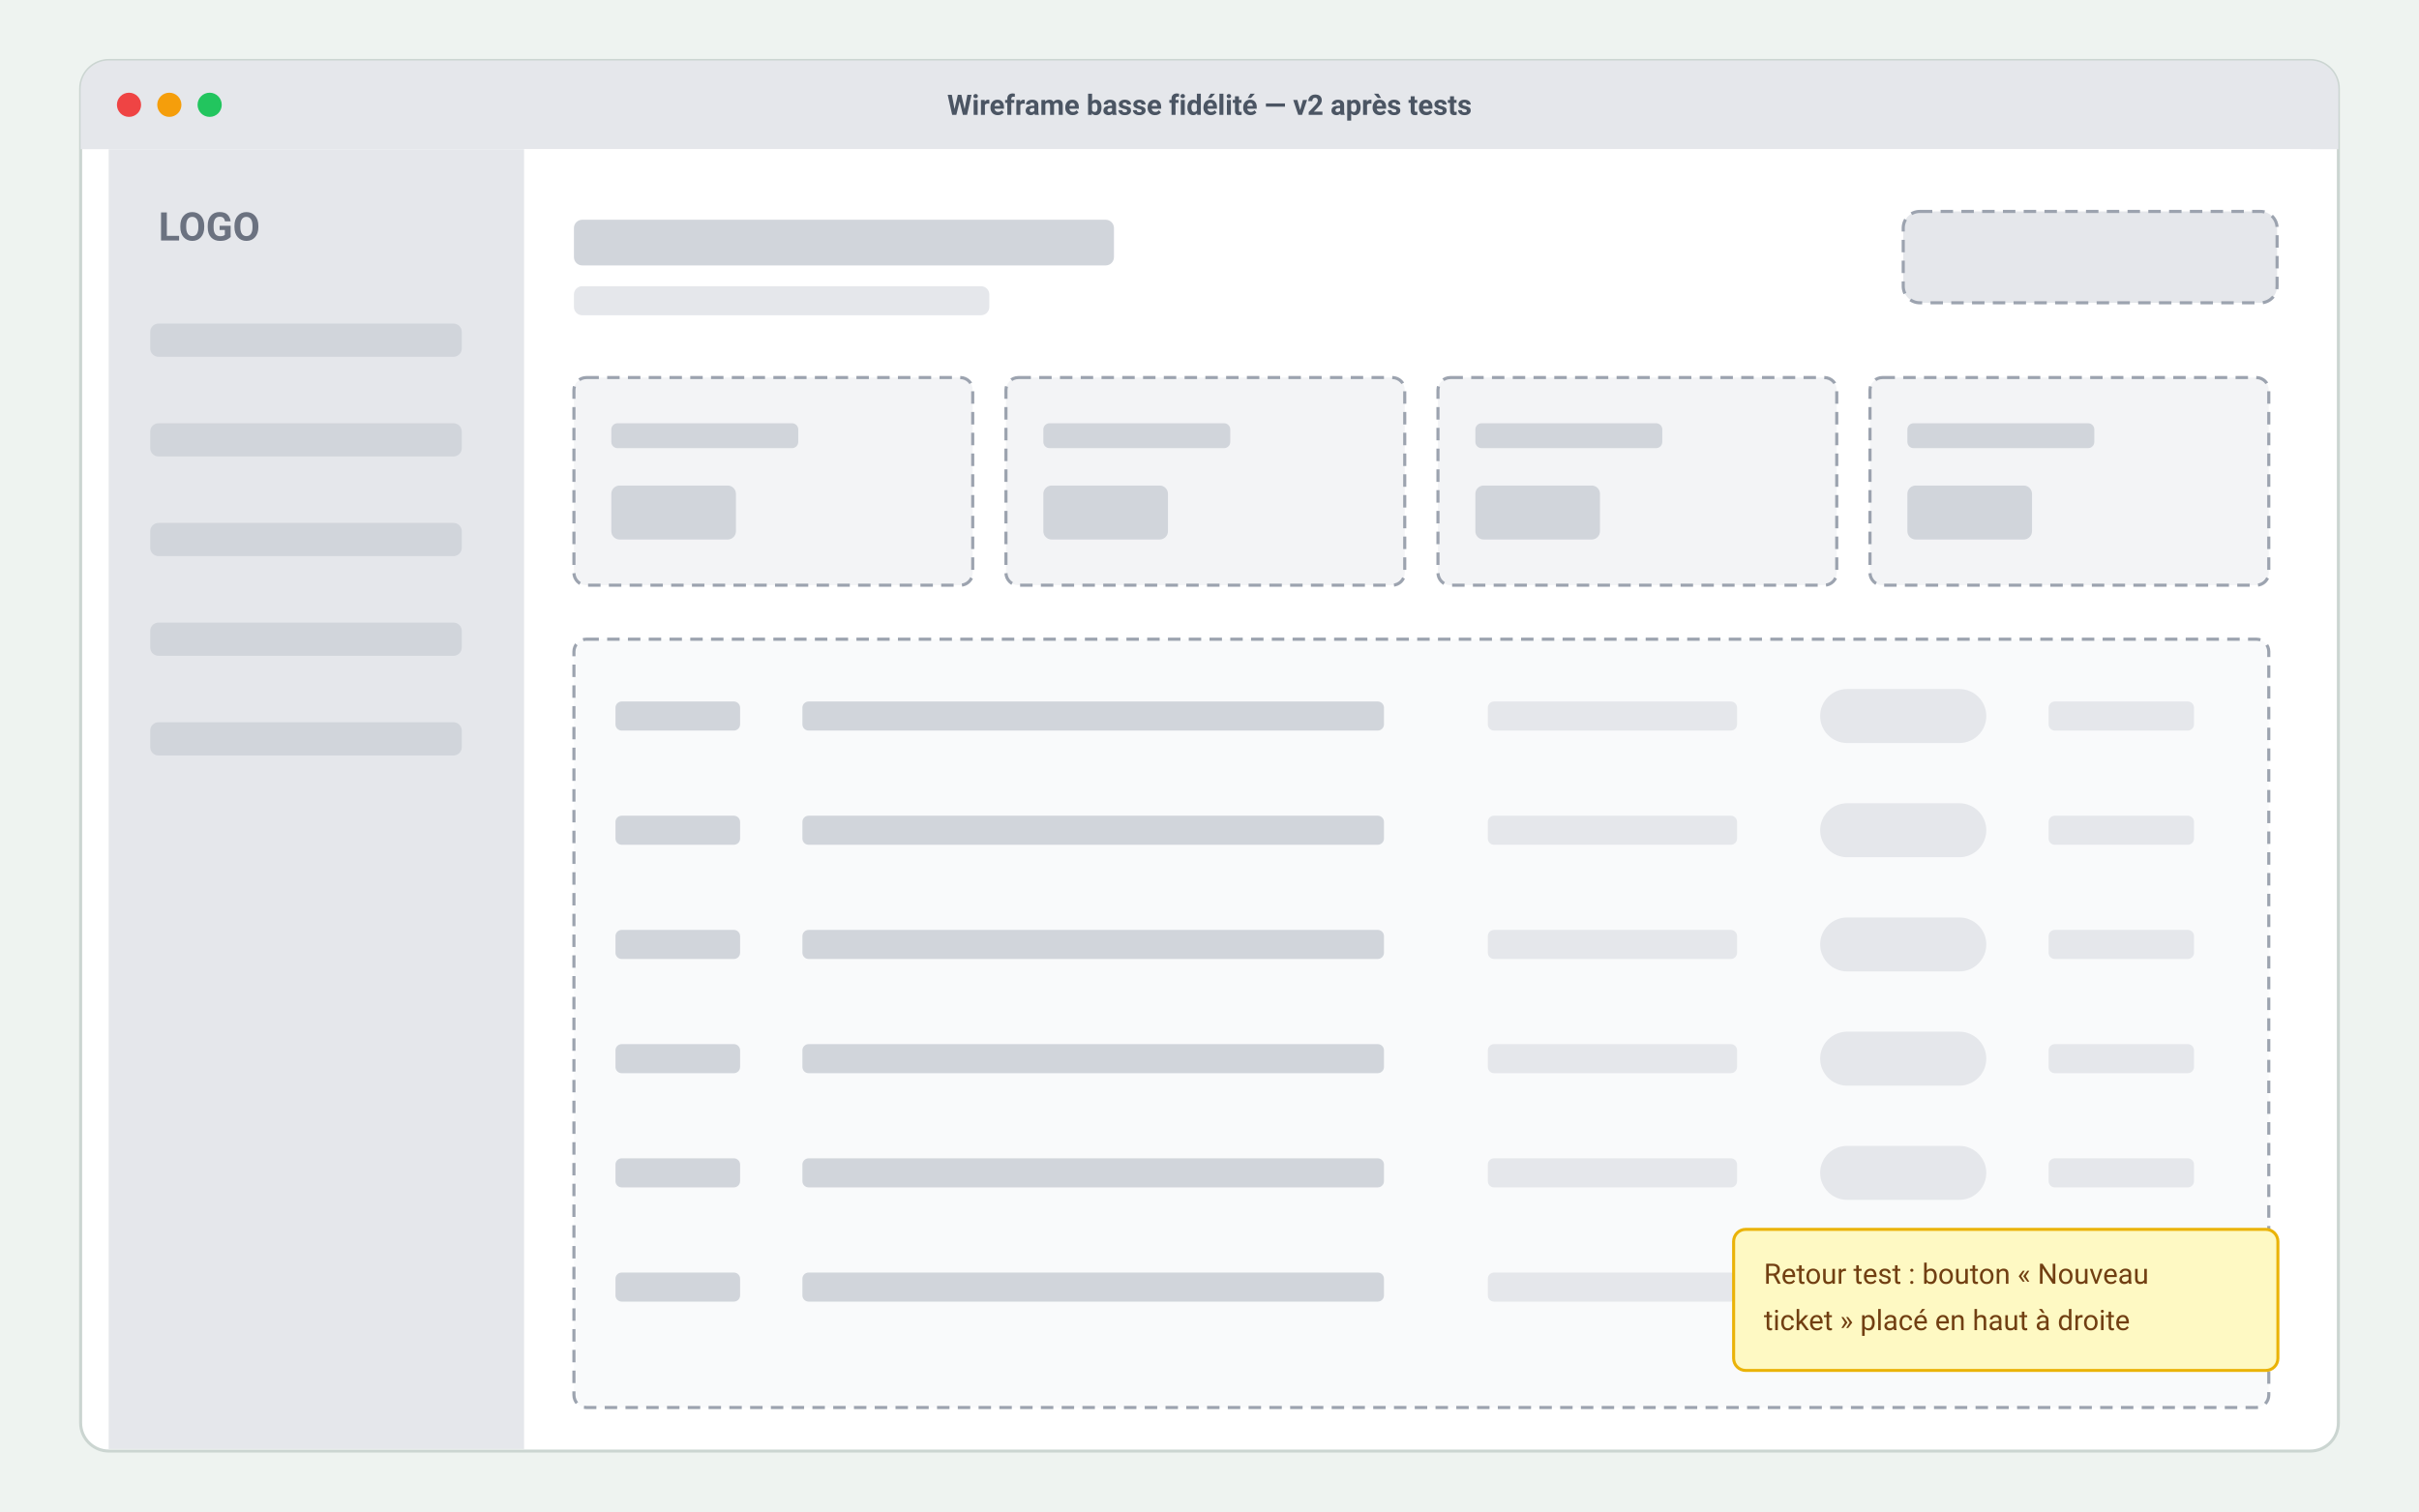
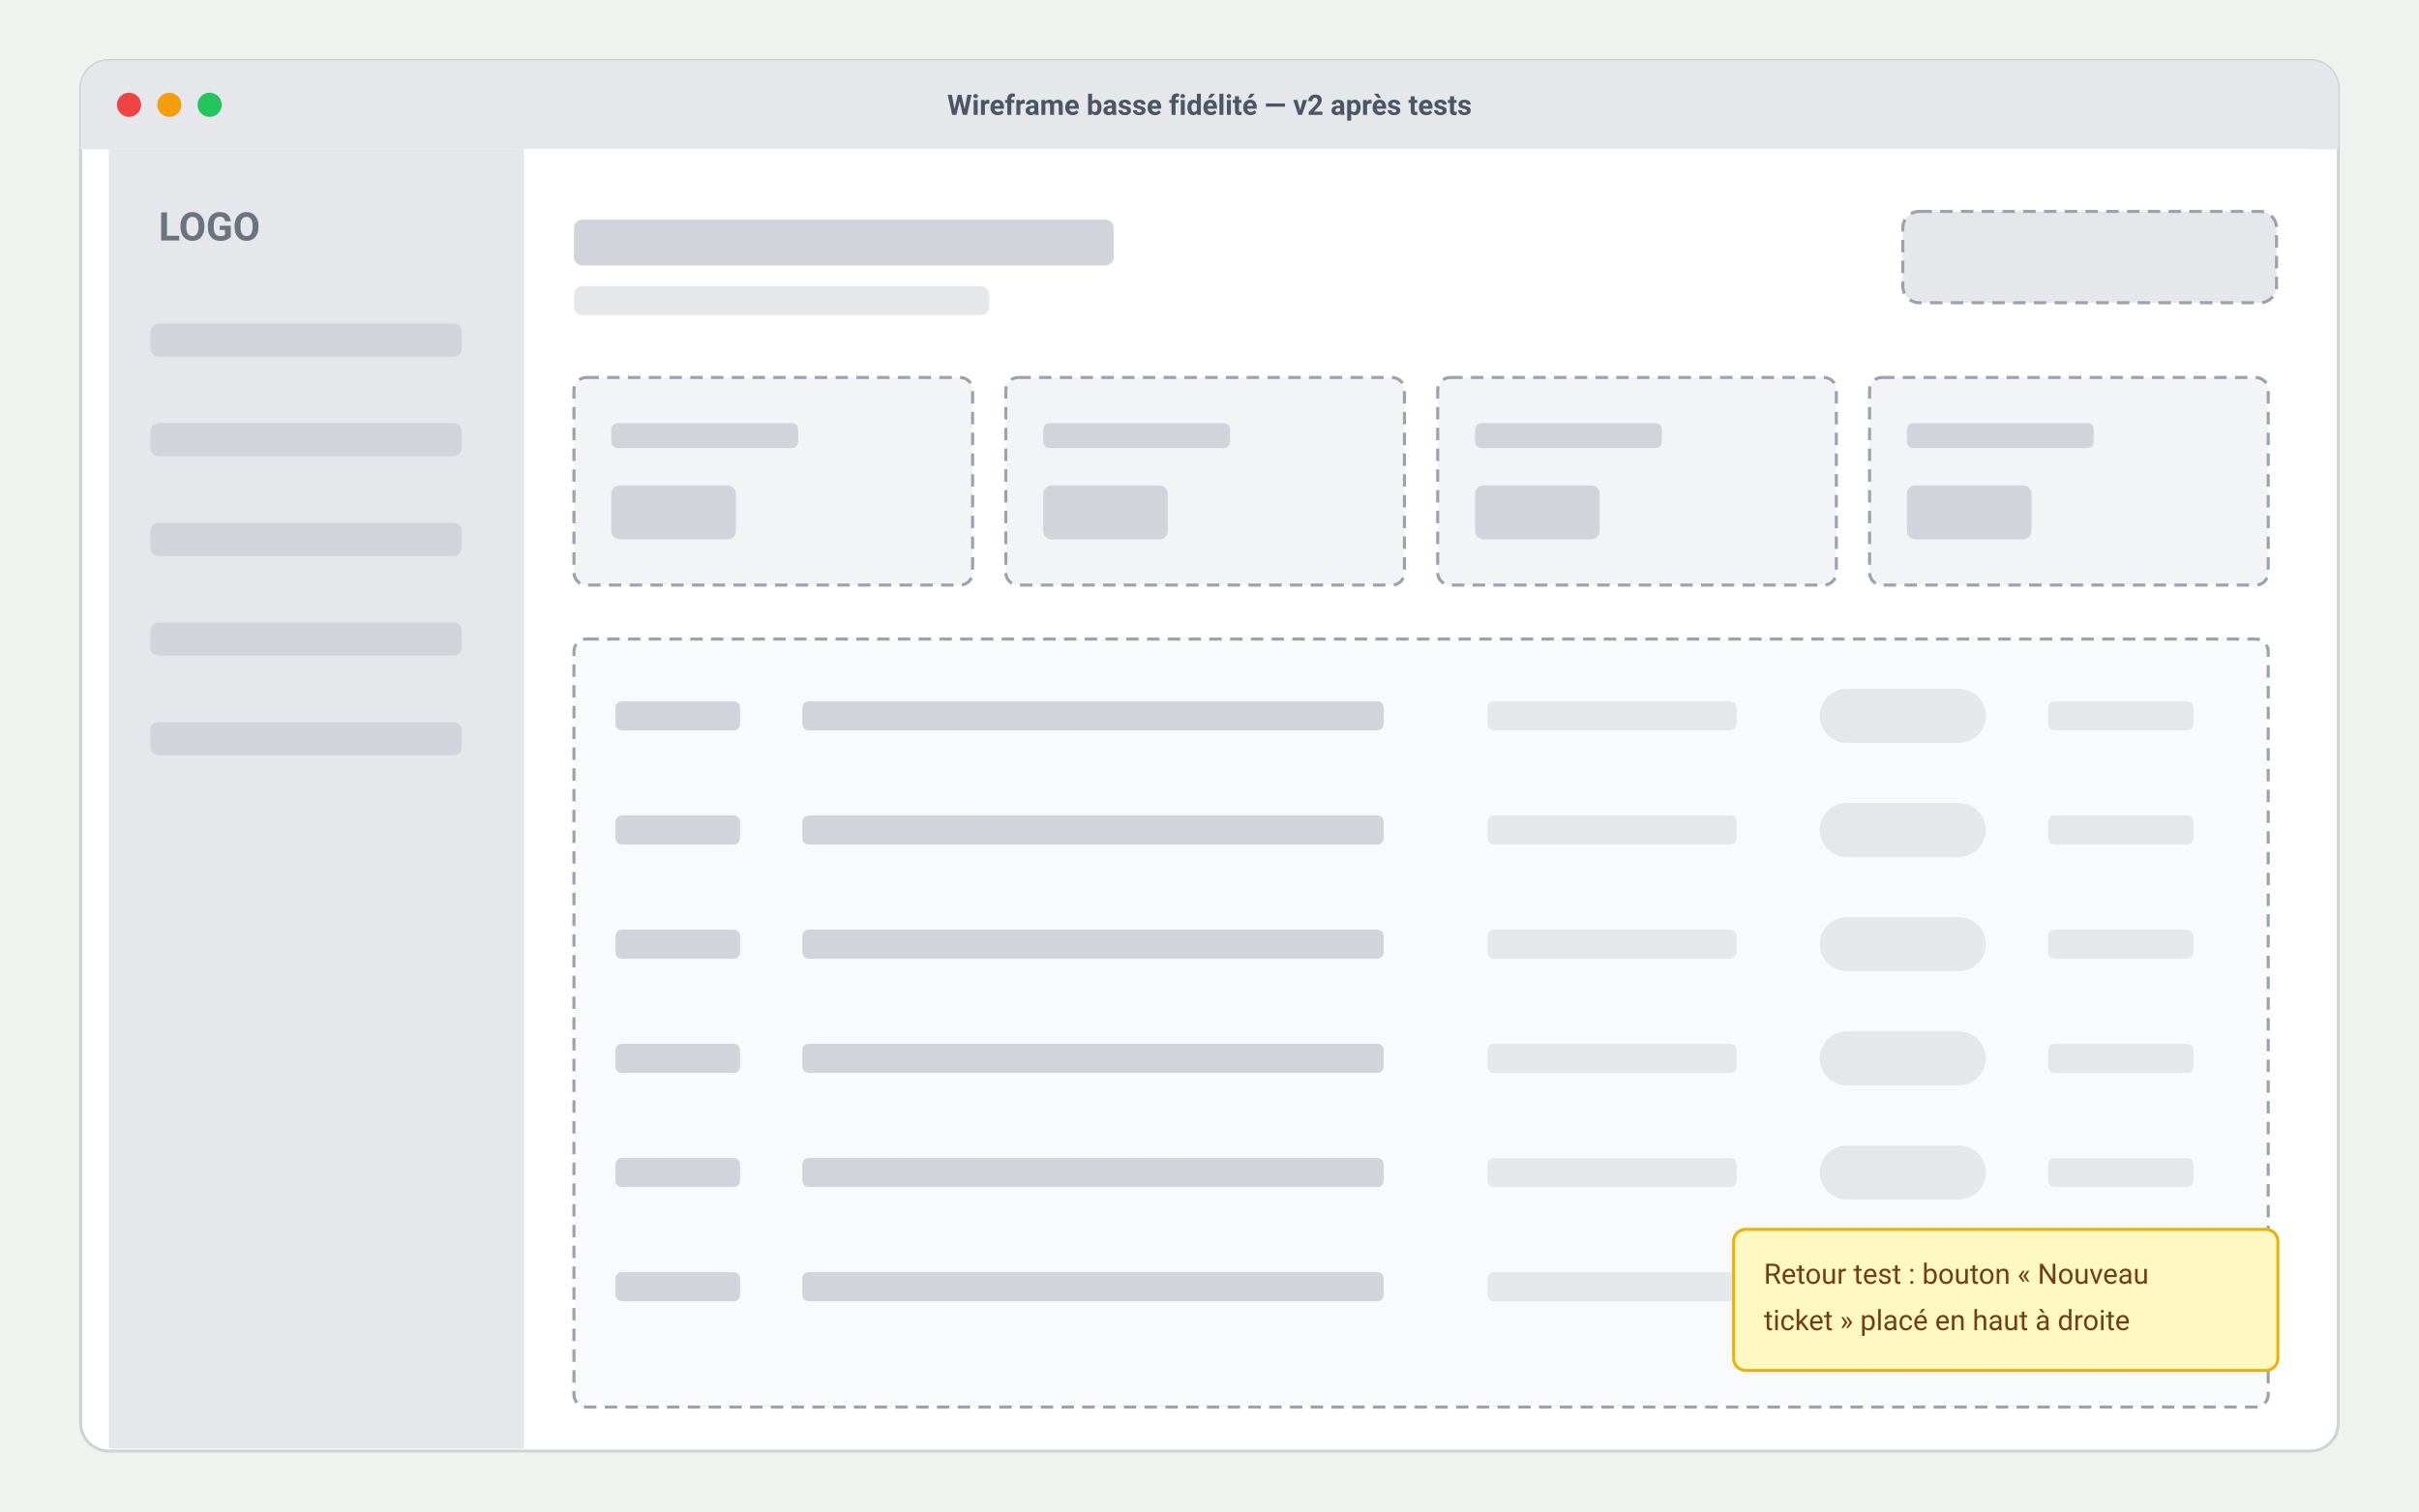
<svg xmlns="http://www.w3.org/2000/svg" viewBox="0 0 1200 750" width="1200" height="750" role="img" aria-label="Wireframe basse fidélité du tableau de bord avec annotation de test utilisateur">
  <rect width="1200" height="750" fill="#eef3f0" />
  <g>
    <rect x="40" y="30" width="1120" height="690" rx="14" fill="#ffffff" stroke="#cbd5d1" stroke-width="1.5" />
    <path d="M40 44 a14 14 0 0 1 14 -14 h1092 a14 14 0 0 1 14 14 v30 h-1120 z" fill="#e5e7eb" />
    <circle cx="64" cy="52" r="6" fill="#ef4444" />
    <circle cx="84" cy="52" r="6" fill="#f59e0b" />
    <circle cx="104" cy="52" r="6" fill="#22c55e" />
    <text x="600.0" y="57" font-family="Segoe UI, Roboto, Helvetica, Arial, sans-serif" font-size="14" font-weight="600" fill="#4b5563" text-anchor="middle">Wireframe basse fidélité — v2 après tests</text>
  </g>
-   <svg x="41" y="74" width="1118" height="645" viewBox="0 0 1060 626" preserveAspectRatio="xMidYMid meet">
+   <g transform="translate(54 74) scale(1.03)">
    <rect x="0" y="0" width="1060" height="626" rx="0" fill="#ffffff" />
    <rect x="0" y="0" width="200" height="626" rx="0" fill="#e5e7eb" />
    <text x="24" y="44" font-family="Segoe UI, Roboto, Helvetica, Arial, sans-serif" font-size="19" font-weight="700" fill="#6b7280" text-anchor="start">LOGO</text>
    <rect x="20" y="84" width="150" height="16" rx="4" fill="#d1d5db" />
    <rect x="20" y="132" width="150" height="16" rx="4" fill="#d1d5db" />
    <rect x="20" y="180" width="150" height="16" rx="4" fill="#d1d5db" />
    <rect x="20" y="228" width="150" height="16" rx="4" fill="#d1d5db" />
    <rect x="20" y="276" width="150" height="16" rx="4" fill="#d1d5db" />
    <rect x="224" y="34" width="260" height="22" rx="4" fill="#d1d5db" />
    <rect x="224" y="66" width="200" height="14" rx="4" fill="#e5e7eb" />
    <rect x="864" y="30" width="180" height="44" rx="8" fill="#e5e7eb" stroke="#9ca3af" stroke-width="1.5" stroke-dasharray="6 4" />
    <rect x="224" y="110" width="192" height="100" rx="6" fill="#f3f4f6" stroke="#9ca3af" stroke-width="1.5" stroke-dasharray="6 4" />
    <rect x="242" y="132" width="90" height="12" rx="3" fill="#d1d5db" />
    <rect x="242" y="162" width="60" height="26" rx="4" fill="#d1d5db" />
    <rect x="432" y="110" width="192" height="100" rx="6" fill="#f3f4f6" stroke="#9ca3af" stroke-width="1.5" stroke-dasharray="6 4" />
    <rect x="450" y="132" width="90" height="12" rx="3" fill="#d1d5db" />
    <rect x="450" y="162" width="60" height="26" rx="4" fill="#d1d5db" />
    <rect x="640" y="110" width="192" height="100" rx="6" fill="#f3f4f6" stroke="#9ca3af" stroke-width="1.5" stroke-dasharray="6 4" />
    <rect x="658" y="132" width="90" height="12" rx="3" fill="#d1d5db" />
    <rect x="658" y="162" width="60" height="26" rx="4" fill="#d1d5db" />
    <rect x="848" y="110" width="192" height="100" rx="6" fill="#f3f4f6" stroke="#9ca3af" stroke-width="1.5" stroke-dasharray="6 4" />
    <rect x="866" y="132" width="90" height="12" rx="3" fill="#d1d5db" />
    <rect x="866" y="162" width="60" height="26" rx="4" fill="#d1d5db" />
    <rect x="224" y="236" width="816" height="370" rx="6" fill="#f9fafb" stroke="#9ca3af" stroke-width="1.5" stroke-dasharray="6 4" />
    <rect x="244" y="266" width="60" height="14" rx="3" fill="#d1d5db" />
    <rect x="334" y="266" width="280" height="14" rx="3" fill="#d1d5db" />
    <rect x="664" y="266" width="120" height="14" rx="3" fill="#e5e7eb" />
    <rect x="824" y="260" width="80" height="26" rx="13" fill="#e5e7eb" />
    <rect x="934" y="266" width="70" height="14" rx="3" fill="#e5e7eb" />
    <rect x="244" y="321" width="60" height="14" rx="3" fill="#d1d5db" />
    <rect x="334" y="321" width="280" height="14" rx="3" fill="#d1d5db" />
    <rect x="664" y="321" width="120" height="14" rx="3" fill="#e5e7eb" />
    <rect x="824" y="315" width="80" height="26" rx="13" fill="#e5e7eb" />
    <rect x="934" y="321" width="70" height="14" rx="3" fill="#e5e7eb" />
    <rect x="244" y="376" width="60" height="14" rx="3" fill="#d1d5db" />
    <rect x="334" y="376" width="280" height="14" rx="3" fill="#d1d5db" />
    <rect x="664" y="376" width="120" height="14" rx="3" fill="#e5e7eb" />
    <rect x="824" y="370" width="80" height="26" rx="13" fill="#e5e7eb" />
    <rect x="934" y="376" width="70" height="14" rx="3" fill="#e5e7eb" />
    <rect x="244" y="431" width="60" height="14" rx="3" fill="#d1d5db" />
    <rect x="334" y="431" width="280" height="14" rx="3" fill="#d1d5db" />
    <rect x="664" y="431" width="120" height="14" rx="3" fill="#e5e7eb" />
    <rect x="824" y="425" width="80" height="26" rx="13" fill="#e5e7eb" />
    <rect x="934" y="431" width="70" height="14" rx="3" fill="#e5e7eb" />
    <rect x="244" y="486" width="60" height="14" rx="3" fill="#d1d5db" />
    <rect x="334" y="486" width="280" height="14" rx="3" fill="#d1d5db" />
    <rect x="664" y="486" width="120" height="14" rx="3" fill="#e5e7eb" />
    <rect x="824" y="480" width="80" height="26" rx="13" fill="#e5e7eb" />
    <rect x="934" y="486" width="70" height="14" rx="3" fill="#e5e7eb" />
    <rect x="244" y="541" width="60" height="14" rx="3" fill="#d1d5db" />
    <rect x="334" y="541" width="280" height="14" rx="3" fill="#d1d5db" />
    <rect x="664" y="541" width="120" height="14" rx="3" fill="#e5e7eb" />
    <rect x="824" y="535" width="80" height="26" rx="13" fill="#e5e7eb" />
    <rect x="934" y="541" width="70" height="14" rx="3" fill="#e5e7eb" />
-   </svg>
+   </g>
  <rect x="860" y="610" width="270" height="70" rx="6" fill="#fef9c3" stroke="#eab308" stroke-width="1.5" />
  <text x="875" y="637" font-family="Segoe UI, Roboto, Helvetica, Arial, sans-serif" font-size="14" font-weight="400" fill="#713f12" text-anchor="start">Retour test : bouton « Nouveau</text>
  <text x="875" y="660" font-family="Segoe UI, Roboto, Helvetica, Arial, sans-serif" font-size="14" font-weight="400" fill="#713f12" text-anchor="start">ticket » placé en haut à droite</text>
</svg>
